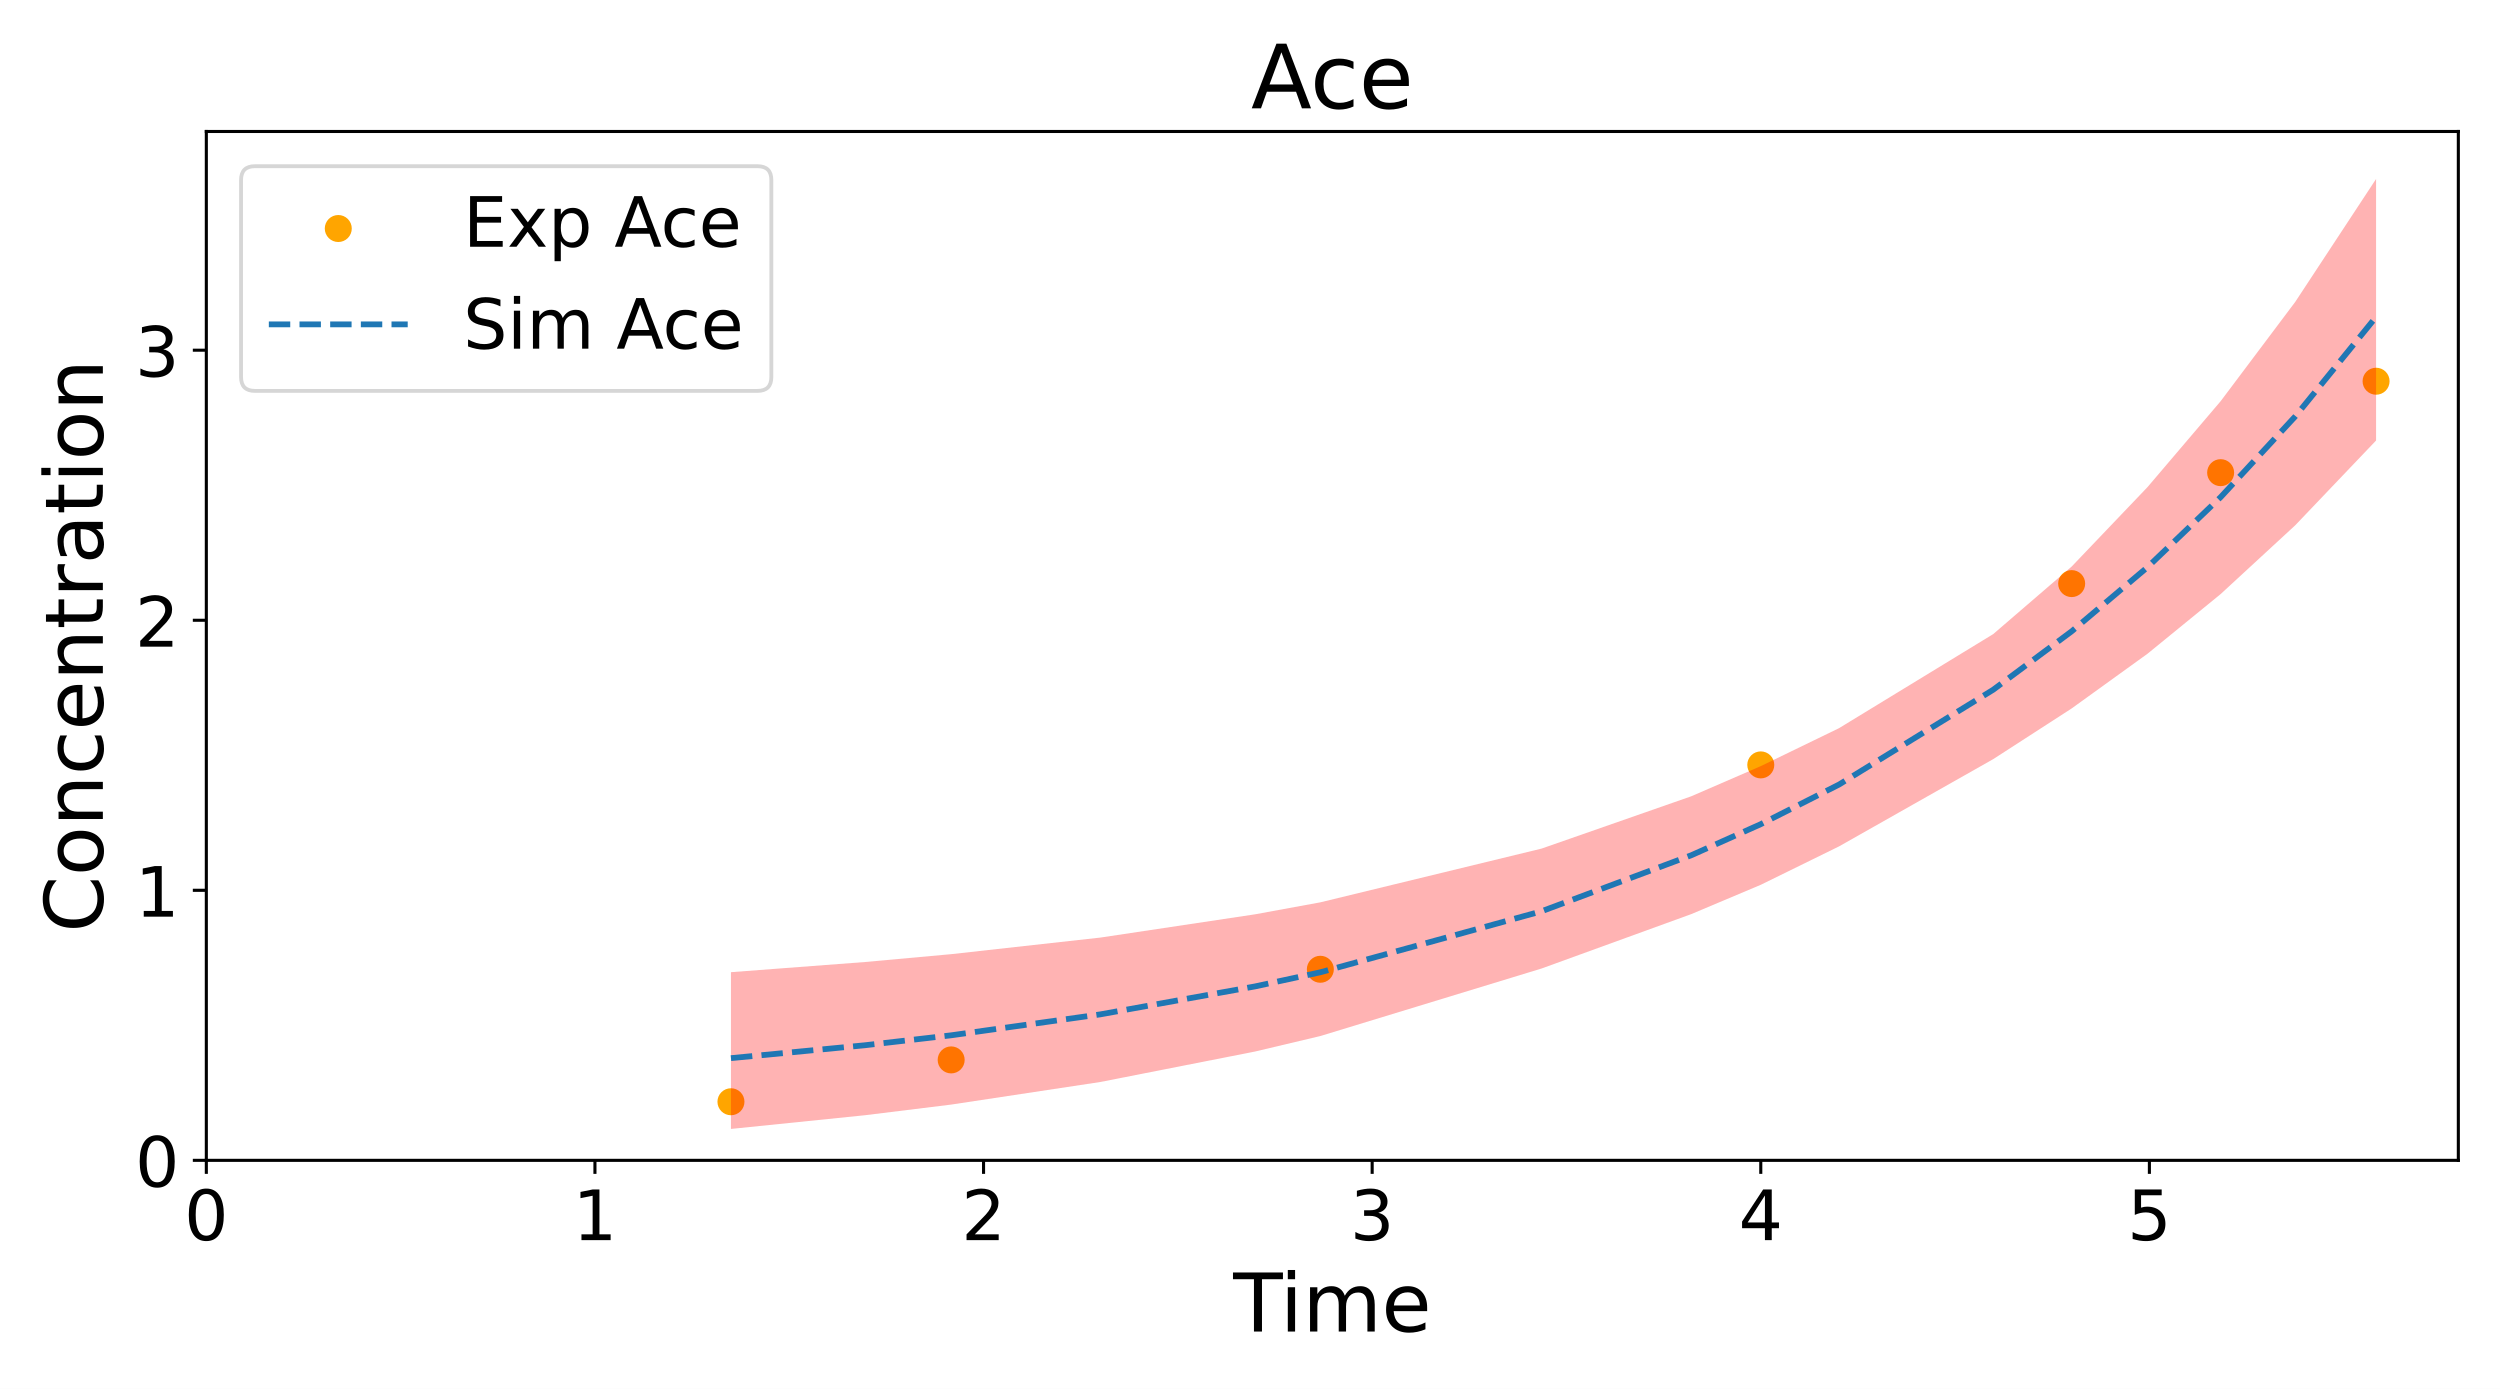
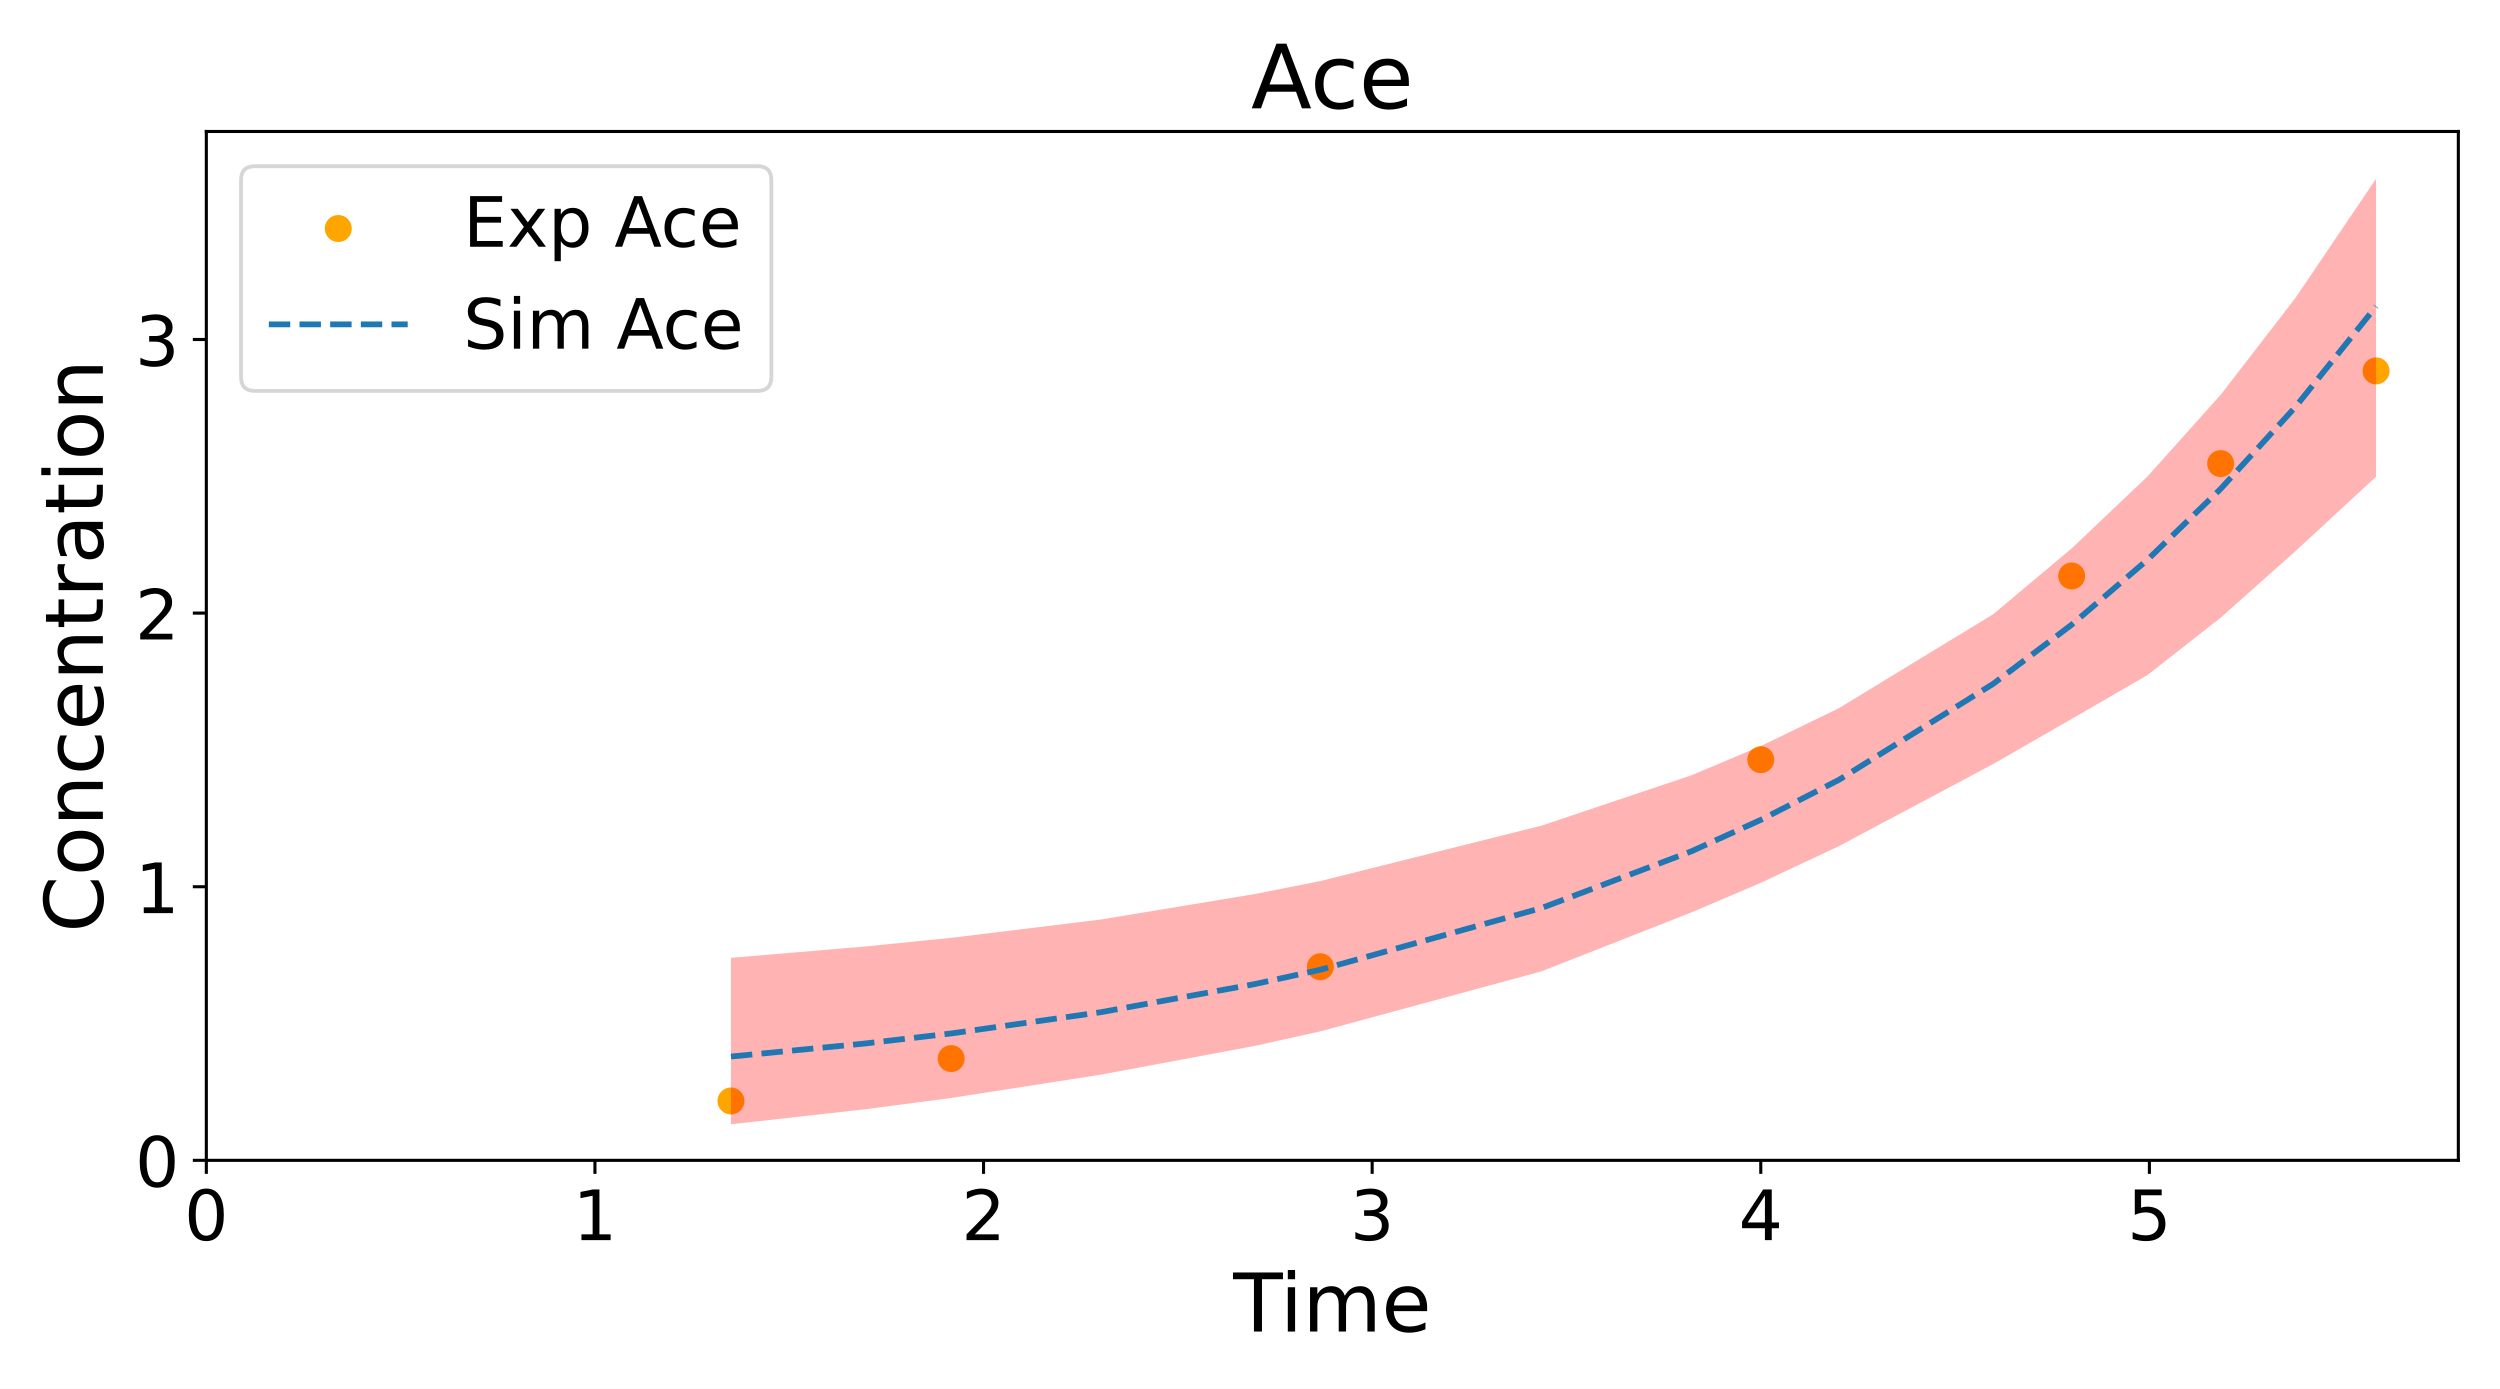
<svg xmlns="http://www.w3.org/2000/svg" xmlns:xlink="http://www.w3.org/1999/xlink" width="648pt" height="360pt" viewBox="0 0 648 360" version="1.1">
  <defs>
    <style type="text/css">*{stroke-linejoin: round; stroke-linecap: butt}</style>
  </defs>
  <g id="figure_1">
    <g id="patch_1">
      <path d="M 0 360  L 648 360  L 648 0  L 0 0  z " style="fill: #ffffff" />
    </g>
    <g id="axes_1">
      <g id="patch_2">
        <path d="M 53.48 300.76  L 637.2 300.76  L 637.2 34.08  L 53.48 34.08  z " style="fill: #ffffff" />
      </g>
      <g id="PathCollection_1">
        <defs>
-           <path id="m546743fb20" d="M 0 3  C 0.796 3 1.559 2.684 2.121 2.121  C 2.684 1.559 3 0.796 3 0  C 3 -0.796 2.684 -1.559 2.121 -2.121  C 1.559 -2.684 0.796 -3 0 -3  C -0.796 -3 -1.559 -2.684 -2.121 -2.121  C -2.684 -1.559 -3 -0.796 -3 0  C -3 0.796 -2.684 1.559 -2.121 2.121  C -1.559 2.684 -0.796 3 0 3  z " style="stroke: #ffa500" />
+           <path id="mb2485a41ff" d="M 0 3  C 0.796 3 1.559 2.684 2.121 2.121  C 2.684 1.559 3 0.796 3 0  C 3 -0.796 2.684 -1.559 2.121 -2.121  C 1.559 -2.684 0.796 -3 0 -3  C -0.796 -3 -1.559 -2.684 -2.121 -2.121  C -2.684 -1.559 -3 -0.796 -3 0  C -3 0.796 -2.684 1.559 -2.121 2.121  C -1.559 2.684 -0.796 3 0 3  z " style="stroke: #ffa500" />
        </defs>
-         <g clip-path="url(#p43d7a3db1f)">
-           <use xlink:href="#m546743fb20" x="189.463" y="285.574" style="fill: #ffa500; stroke: #ffa500" />
-           <use xlink:href="#m546743fb20" x="246.542" y="274.728" style="fill: #ffa500; stroke: #ffa500" />
-           <use xlink:href="#m546743fb20" x="342.234" y="251.236" style="fill: #ffa500; stroke: #ffa500" />
-           <use xlink:href="#m546743fb20" x="456.393" y="198.262" style="fill: #ffa500; stroke: #ffa500" />
-           <use xlink:href="#m546743fb20" x="536.975" y="151.269" style="fill: #ffa500; stroke: #ffa500" />
-           <use xlink:href="#m546743fb20" x="575.588" y="122.513" style="fill: #ffa500; stroke: #ffa500" />
-           <use xlink:href="#m546743fb20" x="615.879" y="98.813" style="fill: #ffa500; stroke: #ffa500" />
+         <g clip-path="url(#pd0f2f1ea47)">
+           <use xlink:href="#mb2485a41ff" x="189.463" y="285.373" style="fill: #ffa500; stroke: #ffa500" />
+           <use xlink:href="#mb2485a41ff" x="246.542" y="274.384" style="fill: #ffa500; stroke: #ffa500" />
+           <use xlink:href="#mb2485a41ff" x="342.234" y="250.581" style="fill: #ffa500; stroke: #ffa500" />
+           <use xlink:href="#mb2485a41ff" x="456.393" y="196.906" style="fill: #ffa500; stroke: #ffa500" />
+           <use xlink:href="#mb2485a41ff" x="536.975" y="149.291" style="fill: #ffa500; stroke: #ffa500" />
+           <use xlink:href="#mb2485a41ff" x="575.588" y="120.154" style="fill: #ffa500; stroke: #ffa500" />
+           <use xlink:href="#mb2485a41ff" x="615.879" y="96.141" style="fill: #ffa500; stroke: #ffa500" />
        </g>
      </g>
      <g id="PolyCollection_1">
        <defs>
-           <path id="m8fccbfd258" d="M 189.463 -108.011  L 189.463 -67.38  L 224.186 -70.931  L 246.542 -73.691  L 285.183 -79.544  L 325.278 -87.437  L 342.234 -91.46  L 399.593 -108.969  L 438.374 -123.061  L 456.393 -130.66  L 476.65 -140.6  L 516.634 -163.229  L 536.975 -176.372  L 556.617 -190.538  L 575.588 -206.015  L 594.922 -223.842  L 615.879 -245.82  L 615.879 -313.609  L 615.879 -313.609  L 594.922 -281.745  L 575.588 -256.007  L 556.617 -233.726  L 536.975 -213.152  L 516.634 -195.64  L 476.65 -171.245  L 456.393 -161.42  L 438.374 -153.603  L 399.593 -140.052  L 342.234 -126.117  L 325.278 -123.005  L 285.183 -116.976  L 246.542 -112.682  L 224.186 -110.646  L 189.463 -108.011  z " />
+           <path id="m0583705c18" d="M 189.463 -111.732  L 189.463 -68.588  L 224.186 -72.473  L 246.542 -75.411  L 285.183 -81.427  L 325.278 -88.912  L 342.234 -92.674  L 399.593 -108.246  L 438.374 -123.487  L 456.393 -131.169  L 476.65 -140.687  L 516.634 -161.968  L 536.975 -173.659  L 556.617 -185.018  L 575.588 -199.892  L 594.922 -217.087  L 615.879 -236.454  L 615.879 -313.666  L 615.879 -313.666  L 594.922 -282.702  L 575.588 -257.658  L 556.617 -236.489  L 536.975 -217.855  L 516.634 -200.793  L 476.65 -176.446  L 456.393 -166.614  L 438.374 -159.029  L 399.593 -146  L 342.234 -131.633  L 325.278 -128.272  L 285.183 -121.637  L 246.542 -116.916  L 224.186 -114.663  L 189.463 -111.732  z " />
        </defs>
-         <g clip-path="url(#p43d7a3db1f)">
-           <use xlink:href="#m8fccbfd258" x="0" y="360" style="fill: #ff0000; fill-opacity: 0.3" />
+         <g clip-path="url(#pd0f2f1ea47)">
+           <use xlink:href="#m0583705c18" x="0" y="360" style="fill: #ff0000; fill-opacity: 0.3" />
        </g>
      </g>
      <g id="matplotlib.axis_1">
        <g id="xtick_1">
          <g id="line2d_1">
            <defs>
-               <path id="m01cc38931a" d="M 0 0  L 0 3.5  " style="stroke: #000000; stroke-width: 0.8" />
-             </defs>
-             <g>
-               <use xlink:href="#m01cc38931a" x="53.48" y="300.76" style="stroke: #000000; stroke-width: 0.8" />
+               <path id="mf92fd90b34" d="M 0 0  L 0 3.5  " style="stroke: #000000; stroke-width: 0.8" />
+             </defs>
+             <g>
+               <use xlink:href="#mf92fd90b34" x="53.48" y="300.76" style="stroke: #000000; stroke-width: 0.8" />
            </g>
          </g>
          <g id="text_1">
            <g transform="translate(47.75375 321.4372)scale(0.18 -0.18)">
              <defs>
                <path id="DejaVuSans-30" d="M 2034 4250  Q 1547 4250 1301 3770  Q 1056 3291 1056 2328  Q 1056 1369 1301 889  Q 1547 409 2034 409  Q 2525 409 2770 889  Q 3016 1369 3016 2328  Q 3016 3291 2770 3770  Q 2525 4250 2034 4250  z M 2034 4750  Q 2819 4750 3233 4129  Q 3647 3509 3647 2328  Q 3647 1150 3233 529  Q 2819 -91 2034 -91  Q 1250 -91 836 529  Q 422 1150 422 2328  Q 422 3509 836 4129  Q 1250 4750 2034 4750  z " transform="scale(0.015625)" />
              </defs>
              <use xlink:href="#DejaVuSans-30" />
            </g>
          </g>
        </g>
        <g id="xtick_2">
          <g id="line2d_2">
            <g>
-               <use xlink:href="#m01cc38931a" x="154.208" y="300.76" style="stroke: #000000; stroke-width: 0.8" />
+               <use xlink:href="#mf92fd90b34" x="154.208" y="300.76" style="stroke: #000000; stroke-width: 0.8" />
            </g>
          </g>
          <g id="text_2">
            <g transform="translate(148.482 321.4372)scale(0.18 -0.18)">
              <defs>
                <path id="DejaVuSans-31" d="M 794 531  L 1825 531  L 1825 4091  L 703 3866  L 703 4441  L 1819 4666  L 2450 4666  L 2450 531  L 3481 531  L 3481 0  L 794 0  L 794 531  z " transform="scale(0.015625)" />
              </defs>
              <use xlink:href="#DejaVuSans-31" />
            </g>
          </g>
        </g>
        <g id="xtick_3">
          <g id="line2d_3">
            <g>
-               <use xlink:href="#m01cc38931a" x="254.936" y="300.76" style="stroke: #000000; stroke-width: 0.8" />
+               <use xlink:href="#mf92fd90b34" x="254.936" y="300.76" style="stroke: #000000; stroke-width: 0.8" />
            </g>
          </g>
          <g id="text_3">
            <g transform="translate(249.2102 321.4372)scale(0.18 -0.18)">
              <defs>
                <path id="DejaVuSans-32" d="M 1228 531  L 3431 531  L 3431 0  L 469 0  L 469 531  Q 828 903 1448 1529  Q 2069 2156 2228 2338  Q 2531 2678 2651 2914  Q 2772 3150 2772 3378  Q 2772 3750 2511 3984  Q 2250 4219 1831 4219  Q 1534 4219 1204 4116  Q 875 4013 500 3803  L 500 4441  Q 881 4594 1212 4672  Q 1544 4750 1819 4750  Q 2544 4750 2975 4387  Q 3406 4025 3406 3419  Q 3406 3131 3298 2873  Q 3191 2616 2906 2266  Q 2828 2175 2409 1742  Q 1991 1309 1228 531  z " transform="scale(0.015625)" />
              </defs>
              <use xlink:href="#DejaVuSans-32" />
            </g>
          </g>
        </g>
        <g id="xtick_4">
          <g id="line2d_4">
            <g>
-               <use xlink:href="#m01cc38931a" x="355.665" y="300.76" style="stroke: #000000; stroke-width: 0.8" />
+               <use xlink:href="#mf92fd90b34" x="355.665" y="300.76" style="stroke: #000000; stroke-width: 0.8" />
            </g>
          </g>
          <g id="text_4">
            <g transform="translate(349.9384 321.4372)scale(0.18 -0.18)">
              <defs>
                <path id="DejaVuSans-33" d="M 2597 2516  Q 3050 2419 3304 2112  Q 3559 1806 3559 1356  Q 3559 666 3084 287  Q 2609 -91 1734 -91  Q 1441 -91 1130 -33  Q 819 25 488 141  L 488 750  Q 750 597 1062 519  Q 1375 441 1716 441  Q 2309 441 2620 675  Q 2931 909 2931 1356  Q 2931 1769 2642 2001  Q 2353 2234 1838 2234  L 1294 2234  L 1294 2753  L 1863 2753  Q 2328 2753 2575 2939  Q 2822 3125 2822 3475  Q 2822 3834 2567 4026  Q 2313 4219 1838 4219  Q 1578 4219 1281 4162  Q 984 4106 628 3988  L 628 4550  Q 988 4650 1302 4700  Q 1616 4750 1894 4750  Q 2613 4750 3031 4423  Q 3450 4097 3450 3541  Q 3450 3153 3228 2886  Q 3006 2619 2597 2516  z " transform="scale(0.015625)" />
              </defs>
              <use xlink:href="#DejaVuSans-33" />
            </g>
          </g>
        </g>
        <g id="xtick_5">
          <g id="line2d_5">
            <g>
-               <use xlink:href="#m01cc38931a" x="456.393" y="300.76" style="stroke: #000000; stroke-width: 0.8" />
+               <use xlink:href="#mf92fd90b34" x="456.393" y="300.76" style="stroke: #000000; stroke-width: 0.8" />
            </g>
          </g>
          <g id="text_5">
            <g transform="translate(450.6666 321.4372)scale(0.18 -0.18)">
              <defs>
                <path id="DejaVuSans-34" d="M 2419 4116  L 825 1625  L 2419 1625  L 2419 4116  z M 2253 4666  L 3047 4666  L 3047 1625  L 3713 1625  L 3713 1100  L 3047 1100  L 3047 0  L 2419 0  L 2419 1100  L 313 1100  L 313 1709  L 2253 4666  z " transform="scale(0.015625)" />
              </defs>
              <use xlink:href="#DejaVuSans-34" />
            </g>
          </g>
        </g>
        <g id="xtick_6">
          <g id="line2d_6">
            <g>
-               <use xlink:href="#m01cc38931a" x="557.121" y="300.76" style="stroke: #000000; stroke-width: 0.8" />
+               <use xlink:href="#mf92fd90b34" x="557.121" y="300.76" style="stroke: #000000; stroke-width: 0.8" />
            </g>
          </g>
          <g id="text_6">
            <g transform="translate(551.3948 321.4372)scale(0.18 -0.18)">
              <defs>
                <path id="DejaVuSans-35" d="M 691 4666  L 3169 4666  L 3169 4134  L 1269 4134  L 1269 2991  Q 1406 3038 1543 3061  Q 1681 3084 1819 3084  Q 2600 3084 3056 2656  Q 3513 2228 3513 1497  Q 3513 744 3044 326  Q 2575 -91 1722 -91  Q 1428 -91 1123 -41  Q 819 9 494 109  L 494 744  Q 775 591 1075 516  Q 1375 441 1709 441  Q 2250 441 2565 725  Q 2881 1009 2881 1497  Q 2881 1984 2565 2268  Q 2250 2553 1709 2553  Q 1456 2553 1204 2497  Q 953 2441 691 2322  L 691 4666  z " transform="scale(0.015625)" />
              </defs>
              <use xlink:href="#DejaVuSans-35" />
            </g>
          </g>
        </g>
        <g id="text_7">
          <g transform="translate(319.6495 345.1373)scale(0.21 -0.21)">
            <defs>
              <path id="DejaVuSans-54" d="M -19 4666  L 3928 4666  L 3928 4134  L 2272 4134  L 2272 0  L 1638 0  L 1638 4134  L -19 4134  L -19 4666  z " transform="scale(0.015625)" />
              <path id="DejaVuSans-69" d="M 603 3500  L 1178 3500  L 1178 0  L 603 0  L 603 3500  z M 603 4863  L 1178 4863  L 1178 4134  L 603 4134  L 603 4863  z " transform="scale(0.015625)" />
              <path id="DejaVuSans-6d" d="M 3328 2828  Q 3544 3216 3844 3400  Q 4144 3584 4550 3584  Q 5097 3584 5394 3201  Q 5691 2819 5691 2113  L 5691 0  L 5113 0  L 5113 2094  Q 5113 2597 4934 2840  Q 4756 3084 4391 3084  Q 3944 3084 3684 2787  Q 3425 2491 3425 1978  L 3425 0  L 2847 0  L 2847 2094  Q 2847 2600 2669 2842  Q 2491 3084 2119 3084  Q 1678 3084 1418 2786  Q 1159 2488 1159 1978  L 1159 0  L 581 0  L 581 3500  L 1159 3500  L 1159 2956  Q 1356 3278 1631 3431  Q 1906 3584 2284 3584  Q 2666 3584 2933 3390  Q 3200 3197 3328 2828  z " transform="scale(0.015625)" />
              <path id="DejaVuSans-65" d="M 3597 1894  L 3597 1613  L 953 1613  Q 991 1019 1311 708  Q 1631 397 2203 397  Q 2534 397 2845 478  Q 3156 559 3463 722  L 3463 178  Q 3153 47 2828 -22  Q 2503 -91 2169 -91  Q 1331 -91 842 396  Q 353 884 353 1716  Q 353 2575 817 3079  Q 1281 3584 2069 3584  Q 2775 3584 3186 3129  Q 3597 2675 3597 1894  z M 3022 2063  Q 3016 2534 2758 2815  Q 2500 3097 2075 3097  Q 1594 3097 1305 2825  Q 1016 2553 972 2059  L 3022 2063  z " transform="scale(0.015625)" />
            </defs>
            <use xlink:href="#DejaVuSans-54" />
            <use xlink:href="#DejaVuSans-69" x="57.959" />
            <use xlink:href="#DejaVuSans-6d" x="85.742" />
            <use xlink:href="#DejaVuSans-65" x="183.154" />
          </g>
        </g>
      </g>
      <g id="matplotlib.axis_2">
        <g id="ytick_1">
          <g id="line2d_7">
            <defs>
-               <path id="m12123dd6e5" d="M 0 0  L -3.5 0  " style="stroke: #000000; stroke-width: 0.8" />
-             </defs>
-             <g>
-               <use xlink:href="#m12123dd6e5" x="53.48" y="300.76" style="stroke: #000000; stroke-width: 0.8" />
+               <path id="m0a6bfe097e" d="M 0 0  L -3.5 0  " style="stroke: #000000; stroke-width: 0.8" />
+             </defs>
+             <g>
+               <use xlink:href="#m0a6bfe097e" x="53.48" y="300.76" style="stroke: #000000; stroke-width: 0.8" />
            </g>
          </g>
          <g id="text_8">
            <g transform="translate(35.0275 307.5986)scale(0.18 -0.18)">
              <use xlink:href="#DejaVuSans-30" />
            </g>
          </g>
        </g>
        <g id="ytick_2">
          <g id="line2d_8">
            <g>
-               <use xlink:href="#m12123dd6e5" x="53.48" y="230.765" style="stroke: #000000; stroke-width: 0.8" />
+               <use xlink:href="#m0a6bfe097e" x="53.48" y="229.839" style="stroke: #000000; stroke-width: 0.8" />
            </g>
          </g>
          <g id="text_9">
-             <g transform="translate(35.0275 237.6039)scale(0.18 -0.18)">
+             <g transform="translate(35.0275 236.6778)scale(0.18 -0.18)">
              <use xlink:href="#DejaVuSans-31" />
            </g>
          </g>
        </g>
        <g id="ytick_3">
          <g id="line2d_9">
            <g>
-               <use xlink:href="#m12123dd6e5" x="53.48" y="160.771" style="stroke: #000000; stroke-width: 0.8" />
+               <use xlink:href="#m0a6bfe097e" x="53.48" y="158.918" style="stroke: #000000; stroke-width: 0.8" />
            </g>
          </g>
          <g id="text_10">
-             <g transform="translate(35.0275 167.6092)scale(0.18 -0.18)">
+             <g transform="translate(35.0275 165.757)scale(0.18 -0.18)">
              <use xlink:href="#DejaVuSans-32" />
            </g>
          </g>
        </g>
        <g id="ytick_4">
          <g id="line2d_10">
            <g>
-               <use xlink:href="#m12123dd6e5" x="53.48" y="90.776" style="stroke: #000000; stroke-width: 0.8" />
+               <use xlink:href="#m0a6bfe097e" x="53.48" y="87.998" style="stroke: #000000; stroke-width: 0.8" />
            </g>
          </g>
          <g id="text_11">
-             <g transform="translate(35.0275 97.6145)scale(0.18 -0.18)">
+             <g transform="translate(35.0275 94.83614)scale(0.18 -0.18)">
              <use xlink:href="#DejaVuSans-33" />
            </g>
          </g>
        </g>
        <g id="text_12">
          <g transform="translate(26.66016 241.6993)rotate(-90)scale(0.21 -0.21)">
            <defs>
              <path id="DejaVuSans-43" d="M 4122 4306  L 4122 3641  Q 3803 3938 3442 4084  Q 3081 4231 2675 4231  Q 1875 4231 1450 3742  Q 1025 3253 1025 2328  Q 1025 1406 1450 917  Q 1875 428 2675 428  Q 3081 428 3442 575  Q 3803 722 4122 1019  L 4122 359  Q 3791 134 3420 21  Q 3050 -91 2638 -91  Q 1578 -91 968 557  Q 359 1206 359 2328  Q 359 3453 968 4101  Q 1578 4750 2638 4750  Q 3056 4750 3426 4639  Q 3797 4528 4122 4306  z " transform="scale(0.015625)" />
              <path id="DejaVuSans-6f" d="M 1959 3097  Q 1497 3097 1228 2736  Q 959 2375 959 1747  Q 959 1119 1226 758  Q 1494 397 1959 397  Q 2419 397 2687 759  Q 2956 1122 2956 1747  Q 2956 2369 2687 2733  Q 2419 3097 1959 3097  z M 1959 3584  Q 2709 3584 3137 3096  Q 3566 2609 3566 1747  Q 3566 888 3137 398  Q 2709 -91 1959 -91  Q 1206 -91 779 398  Q 353 888 353 1747  Q 353 2609 779 3096  Q 1206 3584 1959 3584  z " transform="scale(0.015625)" />
              <path id="DejaVuSans-6e" d="M 3513 2113  L 3513 0  L 2938 0  L 2938 2094  Q 2938 2591 2744 2837  Q 2550 3084 2163 3084  Q 1697 3084 1428 2787  Q 1159 2491 1159 1978  L 1159 0  L 581 0  L 581 3500  L 1159 3500  L 1159 2956  Q 1366 3272 1645 3428  Q 1925 3584 2291 3584  Q 2894 3584 3203 3211  Q 3513 2838 3513 2113  z " transform="scale(0.015625)" />
              <path id="DejaVuSans-63" d="M 3122 3366  L 3122 2828  Q 2878 2963 2633 3030  Q 2388 3097 2138 3097  Q 1578 3097 1268 2742  Q 959 2388 959 1747  Q 959 1106 1268 751  Q 1578 397 2138 397  Q 2388 397 2633 464  Q 2878 531 3122 666  L 3122 134  Q 2881 22 2623 -34  Q 2366 -91 2075 -91  Q 1284 -91 818 406  Q 353 903 353 1747  Q 353 2603 823 3093  Q 1294 3584 2113 3584  Q 2378 3584 2631 3529  Q 2884 3475 3122 3366  z " transform="scale(0.015625)" />
              <path id="DejaVuSans-74" d="M 1172 4494  L 1172 3500  L 2356 3500  L 2356 3053  L 1172 3053  L 1172 1153  Q 1172 725 1289 603  Q 1406 481 1766 481  L 2356 481  L 2356 0  L 1766 0  Q 1100 0 847 248  Q 594 497 594 1153  L 594 3053  L 172 3053  L 172 3500  L 594 3500  L 594 4494  L 1172 4494  z " transform="scale(0.015625)" />
              <path id="DejaVuSans-72" d="M 2631 2963  Q 2534 3019 2420 3045  Q 2306 3072 2169 3072  Q 1681 3072 1420 2755  Q 1159 2438 1159 1844  L 1159 0  L 581 0  L 581 3500  L 1159 3500  L 1159 2956  Q 1341 3275 1631 3429  Q 1922 3584 2338 3584  Q 2397 3584 2469 3576  Q 2541 3569 2628 3553  L 2631 2963  z " transform="scale(0.015625)" />
              <path id="DejaVuSans-61" d="M 2194 1759  Q 1497 1759 1228 1600  Q 959 1441 959 1056  Q 959 750 1161 570  Q 1363 391 1709 391  Q 2188 391 2477 730  Q 2766 1069 2766 1631  L 2766 1759  L 2194 1759  z M 3341 1997  L 3341 0  L 2766 0  L 2766 531  Q 2569 213 2275 61  Q 1981 -91 1556 -91  Q 1019 -91 701 211  Q 384 513 384 1019  Q 384 1609 779 1909  Q 1175 2209 1959 2209  L 2766 2209  L 2766 2266  Q 2766 2663 2505 2880  Q 2244 3097 1772 3097  Q 1472 3097 1187 3025  Q 903 2953 641 2809  L 641 3341  Q 956 3463 1253 3523  Q 1550 3584 1831 3584  Q 2591 3584 2966 3190  Q 3341 2797 3341 1997  z " transform="scale(0.015625)" />
            </defs>
            <use xlink:href="#DejaVuSans-43" />
            <use xlink:href="#DejaVuSans-6f" x="69.824" />
            <use xlink:href="#DejaVuSans-6e" x="131.006" />
            <use xlink:href="#DejaVuSans-63" x="194.385" />
            <use xlink:href="#DejaVuSans-65" x="249.365" />
            <use xlink:href="#DejaVuSans-6e" x="310.889" />
            <use xlink:href="#DejaVuSans-74" x="374.268" />
            <use xlink:href="#DejaVuSans-72" x="413.477" />
            <use xlink:href="#DejaVuSans-61" x="454.59" />
            <use xlink:href="#DejaVuSans-74" x="515.869" />
            <use xlink:href="#DejaVuSans-69" x="555.078" />
            <use xlink:href="#DejaVuSans-6f" x="582.861" />
            <use xlink:href="#DejaVuSans-6e" x="644.043" />
          </g>
        </g>
      </g>
      <g id="line2d_11">
-         <path d="M 189.463 274.269  L 224.186 270.93  L 246.542 268.352  L 285.183 262.928  L 325.278 255.685  L 342.234 252.016  L 399.593 236.195  L 438.374 221.689  L 456.393 213.622  L 476.65 203.369  L 516.634 178.781  L 536.975 163.639  L 556.617 147.022  L 575.588 128.864  L 594.922 107.944  L 615.879 82.145  " clip-path="url(#p43d7a3db1f)" style="fill: none; stroke-dasharray: 5.55,2.4; stroke-dashoffset: 0; stroke: #1f77b4; stroke-width: 1.5" />
+         <path d="M 189.463 273.855  L 224.186 270.479  L 246.542 267.873  L 285.183 262.388  L 325.278 255.063  L 342.234 251.352  L 399.593 235.348  L 438.374 220.671  L 456.393 212.508  L 476.65 202.132  L 516.634 177.247  L 536.975 161.92  L 556.617 145.099  L 575.588 126.716  L 594.922 105.535  L 615.879 79.413  " clip-path="url(#pd0f2f1ea47)" style="fill: none; stroke-dasharray: 5.55,2.4; stroke-dashoffset: 0; stroke: #1f77b4; stroke-width: 1.5" />
      </g>
      <g id="patch_3">
        <path d="M 53.48 300.76  L 53.48 34.08  " style="fill: none; stroke: #000000; stroke-width: 0.8; stroke-linejoin: miter; stroke-linecap: square" />
      </g>
      <g id="patch_4">
        <path d="M 637.2 300.76  L 637.2 34.08  " style="fill: none; stroke: #000000; stroke-width: 0.8; stroke-linejoin: miter; stroke-linecap: square" />
      </g>
      <g id="patch_5">
        <path d="M 53.48 300.76  L 637.2 300.76  " style="fill: none; stroke: #000000; stroke-width: 0.8; stroke-linejoin: miter; stroke-linecap: square" />
      </g>
      <g id="patch_6">
        <path d="M 53.48 34.08  L 637.2 34.08  " style="fill: none; stroke: #000000; stroke-width: 0.8; stroke-linejoin: miter; stroke-linecap: square" />
      </g>
      <g id="text_13">
        <g transform="translate(324.2752 28.08)scale(0.23 -0.23)">
          <defs>
            <path id="DejaVuSans-41" d="M 2188 4044  L 1331 1722  L 3047 1722  L 2188 4044  z M 1831 4666  L 2547 4666  L 4325 0  L 3669 0  L 3244 1197  L 1141 1197  L 716 0  L 50 0  L 1831 4666  z " transform="scale(0.015625)" />
          </defs>
          <use xlink:href="#DejaVuSans-41" />
          <use xlink:href="#DejaVuSans-63" x="66.658" />
          <use xlink:href="#DejaVuSans-65" x="121.639" />
        </g>
      </g>
      <g id="legend_1">
        <g id="patch_7">
          <path d="M 66.08 101.321  L 196.333 101.321  Q 199.933 101.321 199.933 97.721  L 199.933 46.68  Q 199.933 43.08 196.333 43.08  L 66.08 43.08  Q 62.48 43.08 62.48 46.68  L 62.48 97.721  Q 62.48 101.321 66.08 101.321  z " style="fill: #ffffff; opacity: 0.8; stroke: #cccccc; stroke-linejoin: miter" />
        </g>
        <g id="PathCollection_2">
          <g>
-             <use xlink:href="#m546743fb20" x="87.68" y="59.232" style="fill: #ffa500; stroke: #ffa500" />
+             <use xlink:href="#mb2485a41ff" x="87.68" y="59.232" style="fill: #ffa500; stroke: #ffa500" />
          </g>
        </g>
        <g id="text_14">
          <g transform="translate(120.08 63.95719)scale(0.18 -0.18)">
            <defs>
              <path id="DejaVuSans-45" d="M 628 4666  L 3578 4666  L 3578 4134  L 1259 4134  L 1259 2753  L 3481 2753  L 3481 2222  L 1259 2222  L 1259 531  L 3634 531  L 3634 0  L 628 0  L 628 4666  z " transform="scale(0.015625)" />
              <path id="DejaVuSans-78" d="M 3513 3500  L 2247 1797  L 3578 0  L 2900 0  L 1881 1375  L 863 0  L 184 0  L 1544 1831  L 300 3500  L 978 3500  L 1906 2253  L 2834 3500  L 3513 3500  z " transform="scale(0.015625)" />
              <path id="DejaVuSans-70" d="M 1159 525  L 1159 -1331  L 581 -1331  L 581 3500  L 1159 3500  L 1159 2969  Q 1341 3281 1617 3432  Q 1894 3584 2278 3584  Q 2916 3584 3314 3078  Q 3713 2572 3713 1747  Q 3713 922 3314 415  Q 2916 -91 2278 -91  Q 1894 -91 1617 61  Q 1341 213 1159 525  z M 3116 1747  Q 3116 2381 2855 2742  Q 2594 3103 2138 3103  Q 1681 3103 1420 2742  Q 1159 2381 1159 1747  Q 1159 1113 1420 752  Q 1681 391 2138 391  Q 2594 391 2855 752  Q 3116 1113 3116 1747  z " transform="scale(0.015625)" />
              <path id="DejaVuSans-20" transform="scale(0.015625)" />
            </defs>
            <use xlink:href="#DejaVuSans-45" />
            <use xlink:href="#DejaVuSans-78" x="63.184" />
            <use xlink:href="#DejaVuSans-70" x="122.363" />
            <use xlink:href="#DejaVuSans-20" x="185.84" />
            <use xlink:href="#DejaVuSans-41" x="217.627" />
            <use xlink:href="#DejaVuSans-63" x="284.285" />
            <use xlink:href="#DejaVuSans-65" x="339.266" />
          </g>
        </g>
        <g id="line2d_12">
          <path d="M 69.68 84.078  L 87.68 84.078  L 105.68 84.078  " style="fill: none; stroke-dasharray: 5.55,2.4; stroke-dashoffset: 0; stroke: #1f77b4; stroke-width: 1.5" />
        </g>
        <g id="text_15">
          <g transform="translate(120.08 90.37781)scale(0.18 -0.18)">
            <defs>
              <path id="DejaVuSans-53" d="M 3425 4513  L 3425 3897  Q 3066 4069 2747 4153  Q 2428 4238 2131 4238  Q 1616 4238 1336 4038  Q 1056 3838 1056 3469  Q 1056 3159 1242 3001  Q 1428 2844 1947 2747  L 2328 2669  Q 3034 2534 3370 2195  Q 3706 1856 3706 1288  Q 3706 609 3251 259  Q 2797 -91 1919 -91  Q 1588 -91 1214 -16  Q 841 59 441 206  L 441 856  Q 825 641 1194 531  Q 1563 422 1919 422  Q 2459 422 2753 634  Q 3047 847 3047 1241  Q 3047 1584 2836 1778  Q 2625 1972 2144 2069  L 1759 2144  Q 1053 2284 737 2584  Q 422 2884 422 3419  Q 422 4038 858 4394  Q 1294 4750 2059 4750  Q 2388 4750 2728 4690  Q 3069 4631 3425 4513  z " transform="scale(0.015625)" />
            </defs>
            <use xlink:href="#DejaVuSans-53" />
            <use xlink:href="#DejaVuSans-69" x="63.477" />
            <use xlink:href="#DejaVuSans-6d" x="91.26" />
            <use xlink:href="#DejaVuSans-20" x="188.672" />
            <use xlink:href="#DejaVuSans-41" x="220.459" />
            <use xlink:href="#DejaVuSans-63" x="287.117" />
            <use xlink:href="#DejaVuSans-65" x="342.098" />
          </g>
        </g>
      </g>
    </g>
  </g>
  <defs>
-     <clipPath id="p43d7a3db1f">
+     <clipPath id="pd0f2f1ea47">
      <rect x="53.48" y="34.08" width="583.72" height="266.68" />
    </clipPath>
  </defs>
</svg>
